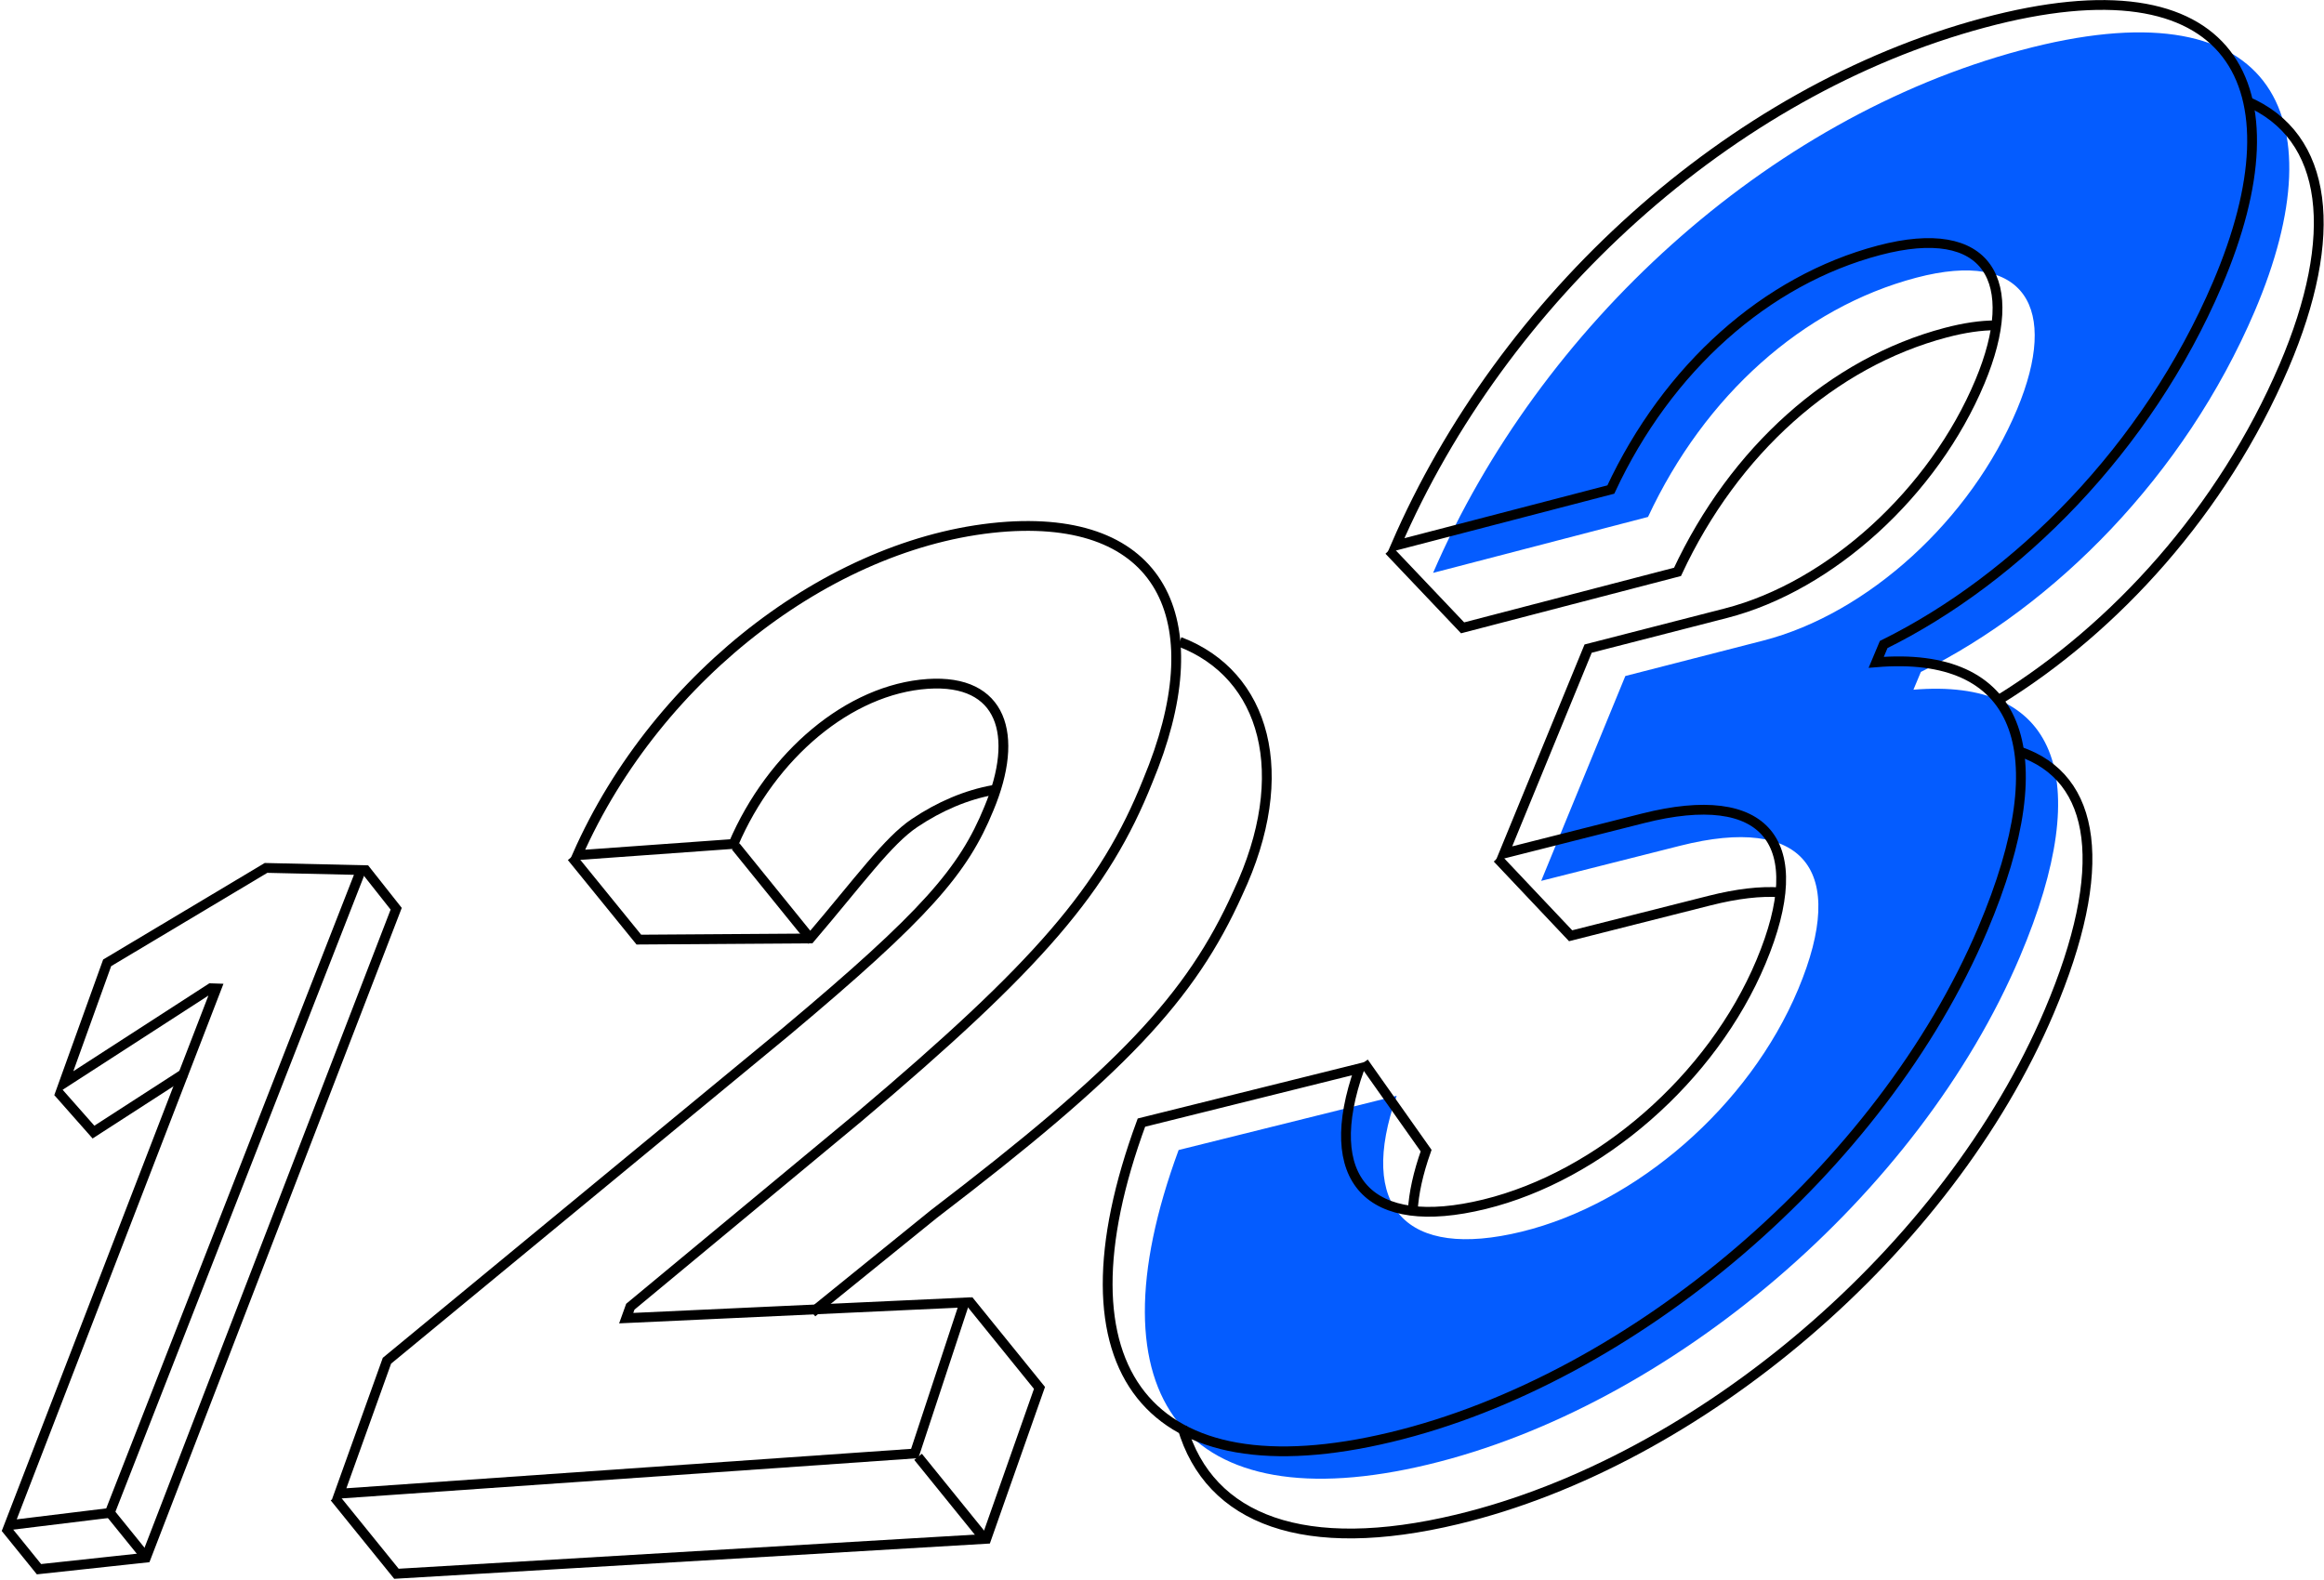
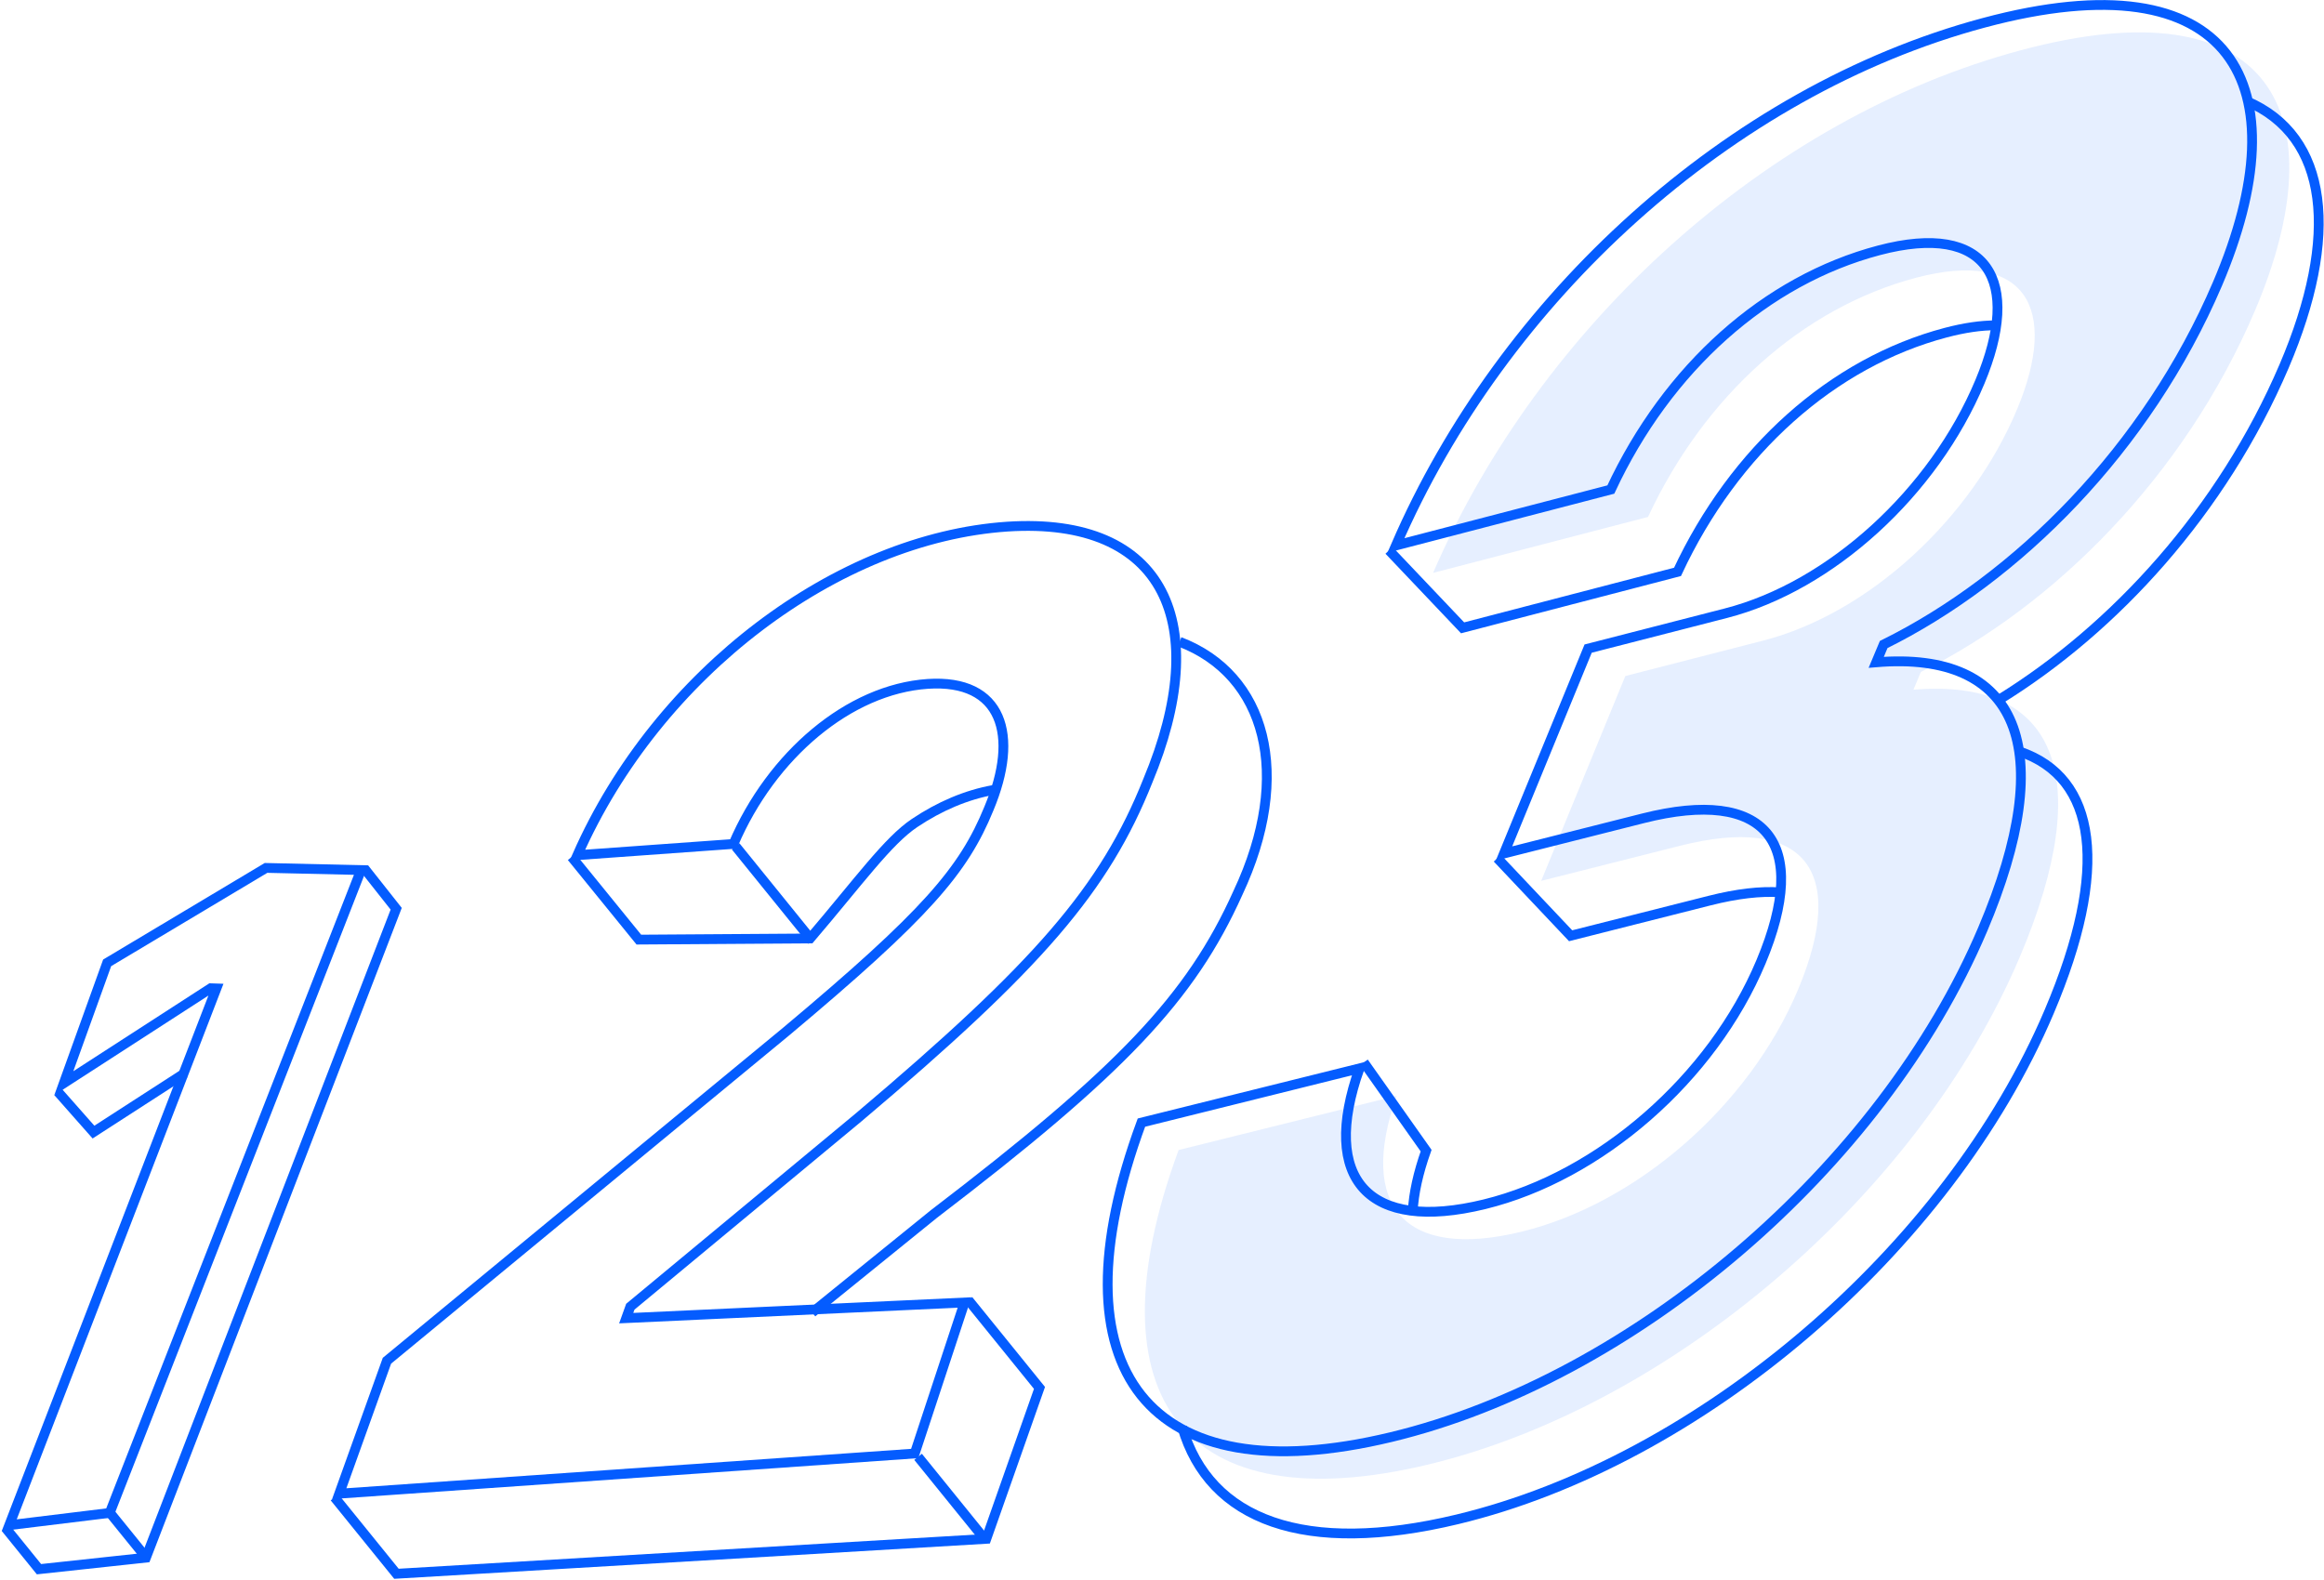
<svg xmlns="http://www.w3.org/2000/svg" width="1187px" height="807px" viewBox="0 0 1187 807" version="1.1">
  <g id="numbers" stroke="none" stroke-width="1" fill="none" fill-rule="evenodd">
    <g id="Group" transform="translate(628.9042, 472.4904) rotate(-39) translate(-628.9042, -472.4904) translate(-52.09577, 125.4904)">
      <g id="THREE" transform="translate(494, 195)">
-         <path d="M324.146,234.128 L423.415,179.841 L489.501,210.083 C539.8,233.101 610.884,228.829 664.697,199.843 C713.951,173.314 719.586,138.89 666.9,115.2 C612.346,90.669 545.093,93.971 483.559,123.979 L380.261,77.103 C501.972,13.442 658.81,3.915 781.561,58.519 C902.423,112.284 888.081,185.67 790.47,237.333 C709.455,280.153 616.163,289.92 542.038,273.212 L533.367,277.88 C593.477,318.774 578.885,370.715 489.759,418.124 C372.926,480.272 206.42,484.255 91.573,429.482 C-23.274,374.709 -22.598,293.685 93.71,224.44 L197.704,272.996 C146.294,304.477 148.43,341.111 203.686,367.153 C258.23,392.86 334.276,390.449 391.355,359.743 C449.804,328.301 449.534,292.093 390.656,264.875 L324.146,234.128 Z" id="3-copy-9" fill="#045CFF" />
-         <path d="M854.682,151.003 C876.549,191.778 848.324,234.818 784.514,268.579 C713.5,306.099 633.052,318.233 564.349,309.408 M555.503,336.344 C578.033,371.721 554.106,411.922 483.804,449.305 C366.971,511.431 200.465,515.412 85.618,460.659 C13.375,426.217 -13.157,381.392 6.049,335.645 M195.372,249.175 L191.749,304.229 C181.291,310.631 173.048,317.246 167.018,323.942 M415.321,315.479 C408.023,308.678 397.816,302.171 384.7,296.111 L318.19,265.375 L314.035,211.03 M683.107,159.63 C677.41,154.993 670.048,150.581 660.945,146.489 C606.391,121.968 539.138,125.269 477.603,155.266 L374.306,108.407 L370.011,54" id="Shape" stroke="#000000" stroke-width="5" />
-         <path d="M318.19,211.291 L417.46,157.003 L483.546,187.246 C533.844,210.264 604.929,205.992 658.742,177.006 C707.995,150.477 713.63,116.053 660.945,92.362 C606.391,67.832 539.138,71.134 477.603,101.142 L374.306,54.266 C496.016,-9.395 652.855,-18.923 775.605,35.682 C896.467,89.447 882.126,162.833 784.514,214.496 C703.5,257.316 610.208,267.083 536.083,250.375 L527.411,255.043 C587.521,295.937 572.93,347.878 483.804,395.287 C366.971,457.435 200.465,461.418 85.618,406.645 C-29.229,351.872 -28.553,270.848 87.754,201.603 L191.749,250.159 C140.339,281.64 142.475,318.274 197.731,344.316 C252.275,370.022 328.32,367.612 385.399,336.906 C443.849,305.463 443.578,269.256 384.7,242.038 L318.19,211.291 Z" id="3-copy-9" stroke="#000000" stroke-width="5" />
+         <path d="M324.146,234.128 L423.415,179.841 L489.501,210.083 C539.8,233.101 610.884,228.829 664.697,199.843 C713.951,173.314 719.586,138.89 666.9,115.2 C612.346,90.669 545.093,93.971 483.559,123.979 L380.261,77.103 C501.972,13.442 658.81,3.915 781.561,58.519 C902.423,112.284 888.081,185.67 790.47,237.333 C709.455,280.153 616.163,289.92 542.038,273.212 L533.367,277.88 C593.477,318.774 578.885,370.715 489.759,418.124 C372.926,480.272 206.42,484.255 91.573,429.482 C-23.274,374.709 -22.598,293.685 93.71,224.44 L197.704,272.996 C146.294,304.477 148.43,341.111 203.686,367.153 C258.23,392.86 334.276,390.449 391.355,359.743 C449.804,328.301 449.534,292.093 390.656,264.875 L324.146,234.128 Z" id="3-copy-9" fill="hsla(219, 100%, 51%, 0.1)" />
+         <path d="M854.682,151.003 C876.549,191.778 848.324,234.818 784.514,268.579 C713.5,306.099 633.052,318.233 564.349,309.408 M555.503,336.344 C578.033,371.721 554.106,411.922 483.804,449.305 C366.971,511.431 200.465,515.412 85.618,460.659 C13.375,426.217 -13.157,381.392 6.049,335.645 M195.372,249.175 L191.749,304.229 C181.291,310.631 173.048,317.246 167.018,323.942 M415.321,315.479 C408.023,308.678 397.816,302.171 384.7,296.111 L318.19,265.375 L314.035,211.03 M683.107,159.63 C677.41,154.993 670.048,150.581 660.945,146.489 C606.391,121.968 539.138,125.269 477.603,155.266 L374.306,108.407 L370.011,54" id="Shape" stroke="#045CFF" stroke-width="5" />
+         <path d="M318.19,211.291 L417.46,157.003 L483.546,187.246 C533.844,210.264 604.929,205.992 658.742,177.006 C707.995,150.477 713.63,116.053 660.945,92.362 C606.391,67.832 539.138,71.134 477.603,101.142 L374.306,54.266 C496.016,-9.395 652.855,-18.923 775.605,35.682 C896.467,89.447 882.126,162.833 784.514,214.496 C703.5,257.316 610.208,267.083 536.083,250.375 L527.411,255.043 C587.521,295.937 572.93,347.878 483.804,395.287 C366.971,457.435 200.465,461.418 85.618,406.645 C-29.229,351.872 -28.553,270.848 87.754,201.603 L191.749,250.159 C140.339,281.64 142.475,318.274 197.731,344.316 C252.275,370.022 328.32,367.612 385.399,336.906 C443.849,305.463 443.578,269.256 384.7,242.038 L318.19,211.291 Z" id="3-copy-9" stroke="#045CFF" stroke-width="5" />
      </g>
-       <g id="TWO" transform="translate(137, 70)" stroke="#000000" stroke-width="5">
+       <g id="TWO" transform="translate(137, 70)" stroke="#045CFF" stroke-width="5">
        <path d="M493,147 C480.645,140.171 466.264,136.112 451.011,134.738 C434.689,133.268 410.435,139.925 372.453,147 L304.097,92.406 L304,38" id="Path" />
        <path d="M372.5,146 L372.5,89" id="Line-Copy" stroke-linecap="square" />
        <path d="M248.644,438.279 L248.644,390" id="Line-Copy-3" stroke-linecap="square" />
        <path d="M614.501,148 C638.067,188.562 617.383,237.129 556.918,266.409 C504.323,292.992 453.156,299.563 333.002,296.183 L253,296.183" id="Path" />
        <polyline id="Path" points="319 341.455 319 399.161 249.374 442 4 266.26 4 216" />
        <path d="M312.351,38.861 C404.587,-4.546 519.112,3.897 588.224,56.275 C652.545,105.253 634.912,162.831 557.195,201.323 C504.319,228.619 453.07,235.898 332.912,234.192 L181.421,230.696 L176.009,233.725 L311.67,341.063 L241.855,382.593 L6.557,205.24 L69.501,169.973 L333.743,176.822 C426.935,178.509 456.005,174.244 486.637,158.773 C523.284,140.647 535.158,113.26 504.844,90.249 C472.676,65.892 420.716,65.358 376.288,86.842 L312.351,38.861 Z" id="2-copy-3" transform="translate(317.0401, 196.7946) rotate(-2) translate(-317.0401, -196.7946) " />
      </g>
-       <g id="ONE" transform="translate(0.510934, 0.726734)" stroke="#000000" stroke-width="5">
+       <g id="ONE" transform="translate(0.510934, 0.726734)" stroke="#045CFF" stroke-width="5">
        <polyline id="Path" points="354.502 45.061 354.195 71.423 46.242 248.618 0.074 218.819 0.074 191.712" />
        <polyline id="Path" points="217.419 68.74 162.231 62.8 161.06 35.42" />
        <polygon id="1-copy" points="2.412 191.783 257.219 45.279 255.027 43.377 166.171 33.849 222.074 0 315.656 13.382 352.673 44.78 46.242 219.206" />
        <path d="M46.37,218.354 L46.37,248.618" id="Path-4" />
      </g>
    </g>
  </g>
</svg>
